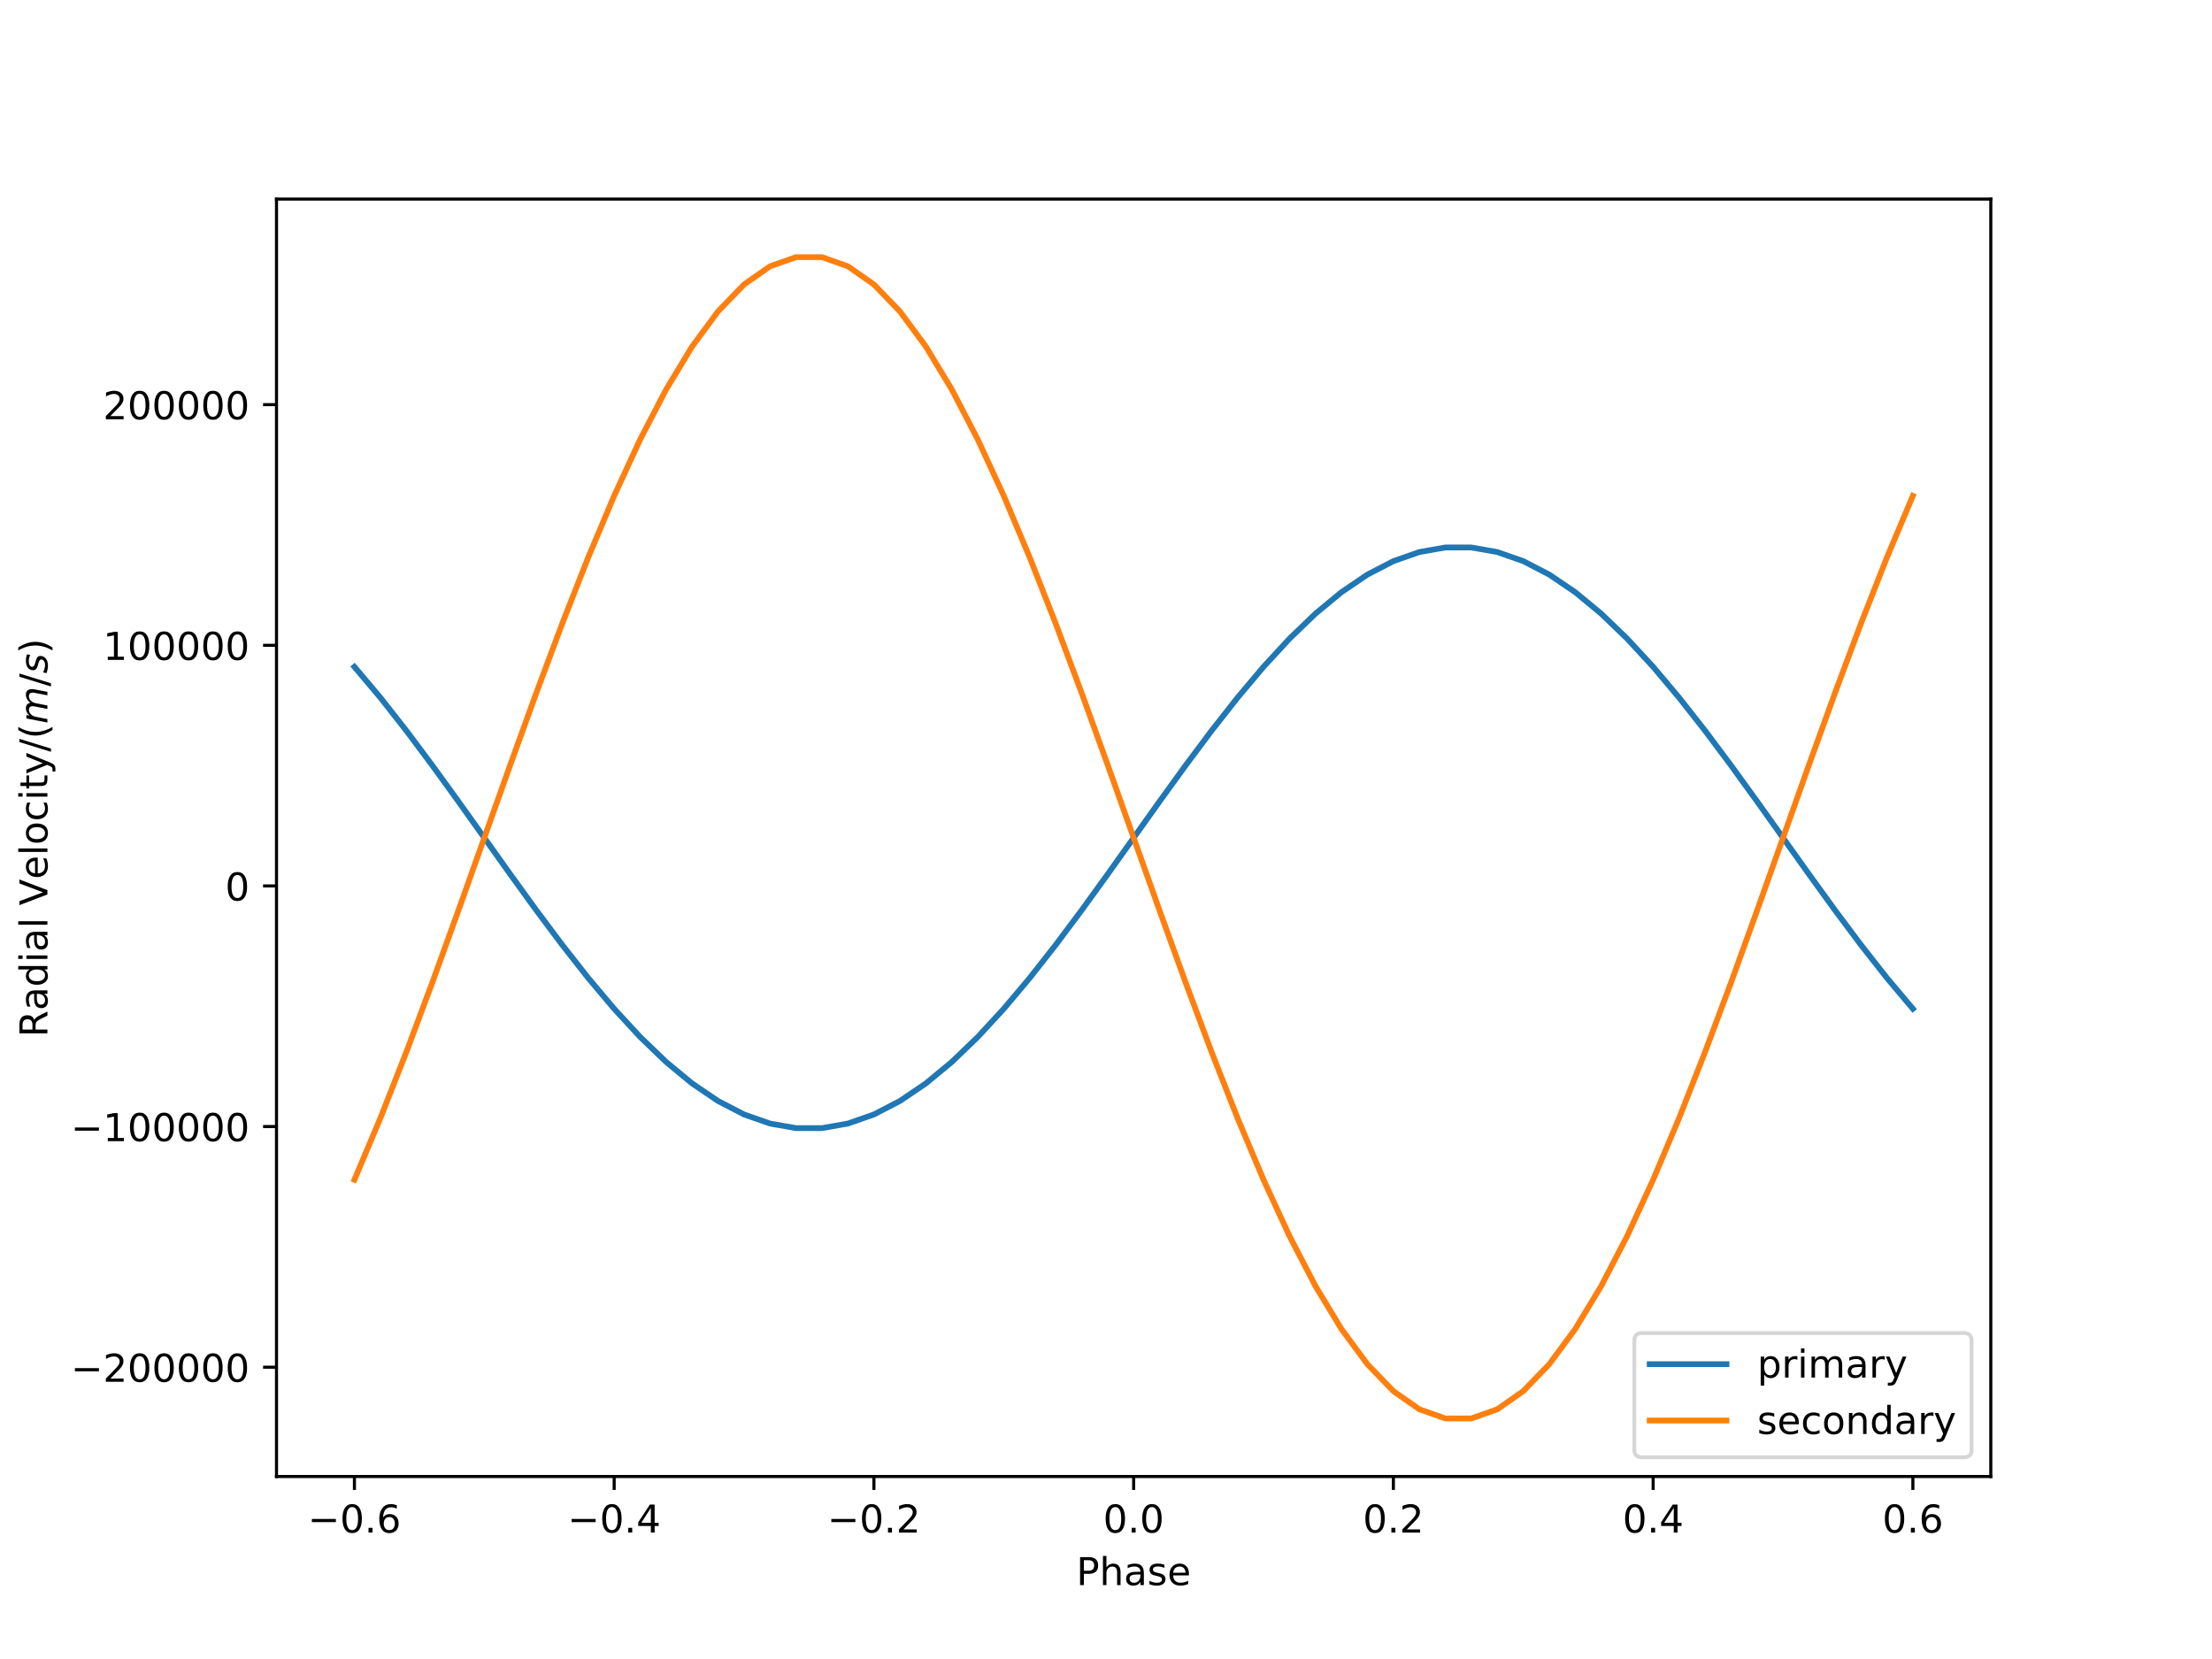
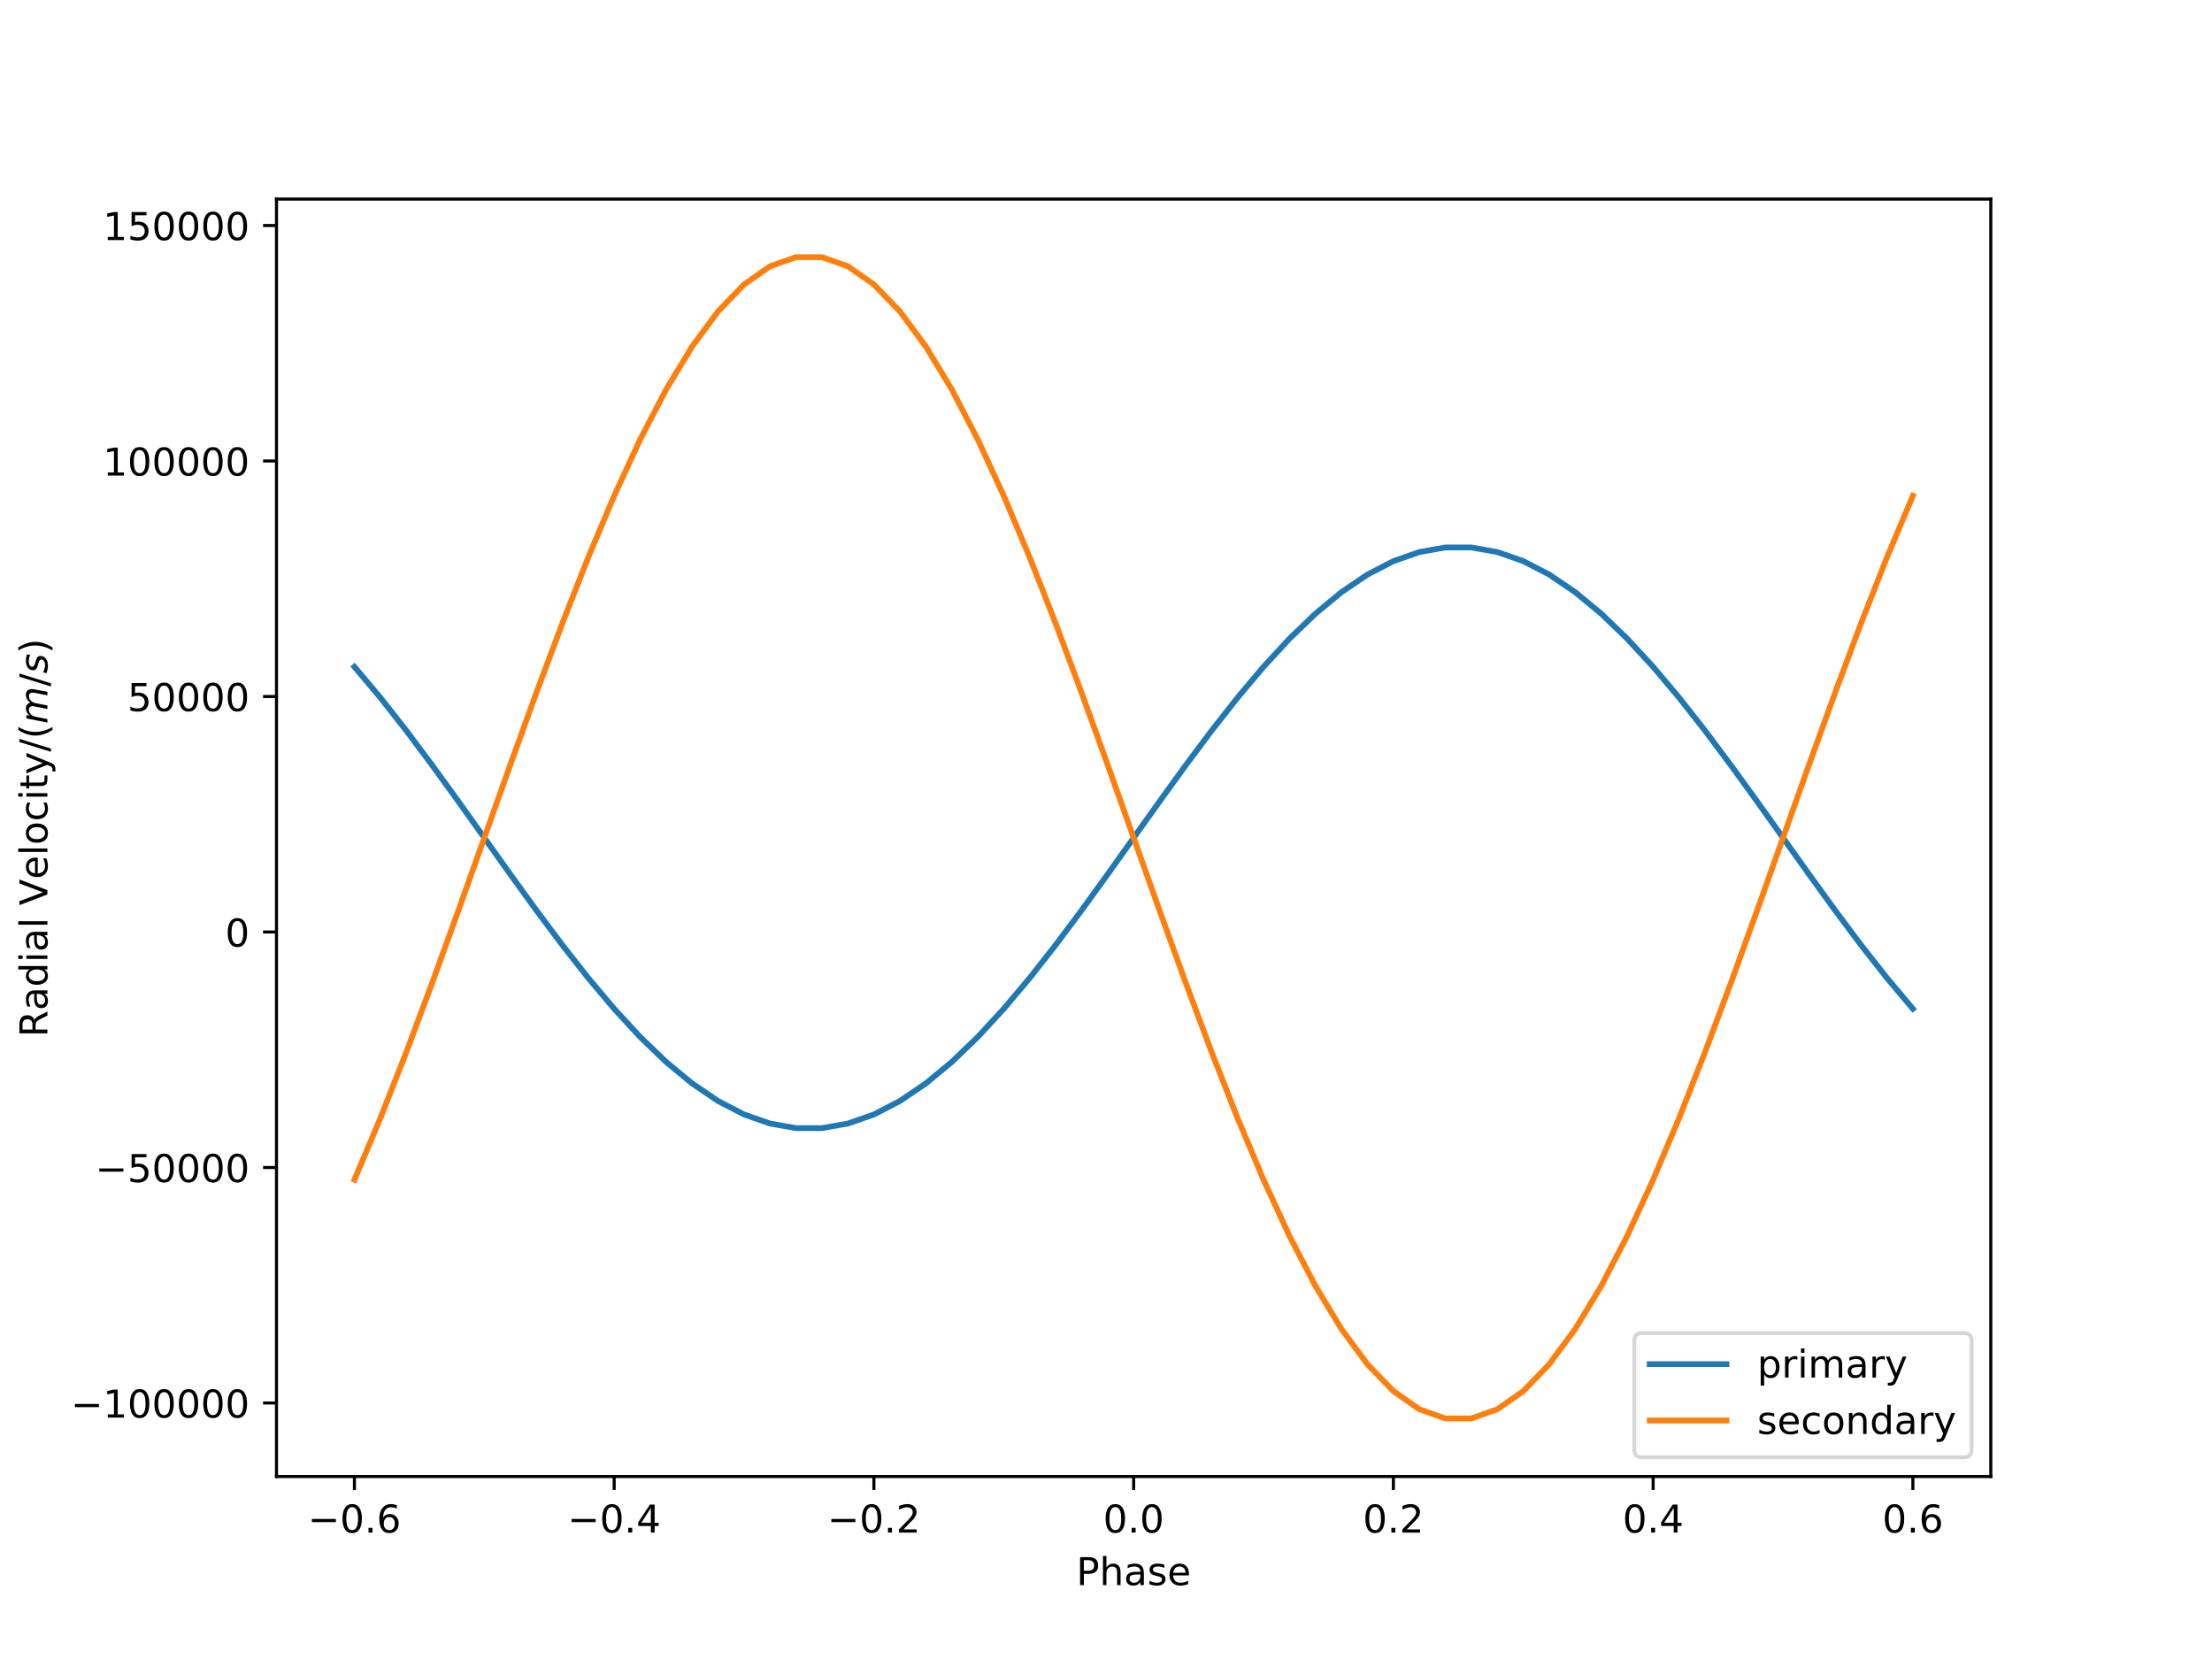
<svg xmlns="http://www.w3.org/2000/svg" xmlns:xlink="http://www.w3.org/1999/xlink" height="432pt" version="1.1" viewBox="0 0 576 432" width="576pt">
  <defs>
    <style type="text/css">
*{stroke-linecap:butt;stroke-linejoin:round;}
  </style>
  </defs>
  <g id="figure_1">
    <g id="patch_1">
      <path d="M 0 432  L 576 432  L 576 0  L 0 0  z " style="fill:#ffffff;" />
    </g>
    <g id="axes_1">
      <g id="patch_2">
        <path d="M 72 384.48  L 518.4 384.48  L 518.4 51.84  L 72 51.84  z " style="fill:#ffffff;" />
      </g>
      <g id="matplotlib.axis_1">
        <g id="xtick_1">
          <g id="line2d_1">
            <defs>
-               <path d="M 0 0  L 0 3.5  " id="m9d2ae46140" style="stroke:#000000;stroke-width:0.8;" />
-             </defs>
-             <g>
-               <use style="stroke:#000000;stroke-width:0.8;" x="92.291" xlink:href="#m9d2ae46140" y="384.48" />
+               <path d="M 0 0  L 0 3.5  " id="m8c6e8c4363" style="stroke:#000000;stroke-width:0.8;" />
+             </defs>
+             <g>
+               <use style="stroke:#000000;stroke-width:0.8;" x="92.291" xlink:href="#m8c6e8c4363" y="384.48" />
            </g>
          </g>
          <g id="text_1">
            <defs>
              <path d="M 10.594 35.5  L 73.188 35.5  L 73.188 27.203  L 10.594 27.203  z " id="DejaVuSans-2212" />
              <path d="M 31.781 66.406  Q 24.172 66.406 20.328 58.906  Q 16.5 51.422 16.5 36.375  Q 16.5 21.391 20.328 13.891  Q 24.172 6.391 31.781 6.391  Q 39.453 6.391 43.281 13.891  Q 47.125 21.391 47.125 36.375  Q 47.125 51.422 43.281 58.906  Q 39.453 66.406 31.781 66.406  z M 31.781 74.219  Q 44.047 74.219 50.516 64.516  Q 56.984 54.828 56.984 36.375  Q 56.984 17.969 50.516 8.266  Q 44.047 -1.422 31.781 -1.422  Q 19.531 -1.422 13.062 8.266  Q 6.594 17.969 6.594 36.375  Q 6.594 54.828 13.062 64.516  Q 19.531 74.219 31.781 74.219  z " id="DejaVuSans-30" />
              <path d="M 10.688 12.406  L 21 12.406  L 21 0  L 10.688 0  z " id="DejaVuSans-2e" />
              <path d="M 33.016 40.375  Q 26.375 40.375 22.484 35.828  Q 18.609 31.297 18.609 23.391  Q 18.609 15.531 22.484 10.953  Q 26.375 6.391 33.016 6.391  Q 39.656 6.391 43.531 10.953  Q 47.406 15.531 47.406 23.391  Q 47.406 31.297 43.531 35.828  Q 39.656 40.375 33.016 40.375  z M 52.594 71.297  L 52.594 62.312  Q 48.875 64.062 45.094 64.984  Q 41.312 65.922 37.594 65.922  Q 27.828 65.922 22.672 59.328  Q 17.531 52.734 16.797 39.406  Q 19.672 43.656 24.016 45.922  Q 28.375 48.188 33.594 48.188  Q 44.578 48.188 50.953 41.516  Q 57.328 34.859 57.328 23.391  Q 57.328 12.156 50.688 5.359  Q 44.047 -1.422 33.016 -1.422  Q 20.359 -1.422 13.672 8.266  Q 6.984 17.969 6.984 36.375  Q 6.984 53.656 15.188 63.938  Q 23.391 74.219 37.203 74.219  Q 40.922 74.219 44.703 73.484  Q 48.484 72.75 52.594 71.297  z " id="DejaVuSans-36" />
            </defs>
            <g transform="translate(80.1495 399.0784)scale(0.1 -0.1)">
              <use xlink:href="#DejaVuSans-2212" />
              <use x="83.789" xlink:href="#DejaVuSans-30" />
              <use x="147.412" xlink:href="#DejaVuSans-2e" />
              <use x="179.199" xlink:href="#DejaVuSans-36" />
            </g>
          </g>
        </g>
        <g id="xtick_2">
          <g id="line2d_2">
            <g>
-               <use style="stroke:#000000;stroke-width:0.8;" x="159.927" xlink:href="#m9d2ae46140" y="384.48" />
+               <use style="stroke:#000000;stroke-width:0.8;" x="159.927" xlink:href="#m8c6e8c4363" y="384.48" />
            </g>
          </g>
          <g id="text_2">
            <defs>
              <path d="M 37.797 64.312  L 12.891 25.391  L 37.797 25.391  z M 35.203 72.906  L 47.609 72.906  L 47.609 25.391  L 58.016 25.391  L 58.016 17.188  L 47.609 17.188  L 47.609 0  L 37.797 0  L 37.797 17.188  L 4.891 17.188  L 4.891 26.703  z " id="DejaVuSans-34" />
            </defs>
            <g transform="translate(147.7859 399.0784)scale(0.1 -0.1)">
              <use xlink:href="#DejaVuSans-2212" />
              <use x="83.789" xlink:href="#DejaVuSans-30" />
              <use x="147.412" xlink:href="#DejaVuSans-2e" />
              <use x="179.199" xlink:href="#DejaVuSans-34" />
            </g>
          </g>
        </g>
        <g id="xtick_3">
          <g id="line2d_3">
            <g>
-               <use style="stroke:#000000;stroke-width:0.8;" x="227.564" xlink:href="#m9d2ae46140" y="384.48" />
+               <use style="stroke:#000000;stroke-width:0.8;" x="227.564" xlink:href="#m8c6e8c4363" y="384.48" />
            </g>
          </g>
          <g id="text_3">
            <defs>
              <path d="M 19.188 8.297  L 53.609 8.297  L 53.609 0  L 7.328 0  L 7.328 8.297  Q 12.938 14.109 22.625 23.891  Q 32.328 33.688 34.812 36.531  Q 39.547 41.844 41.422 45.531  Q 43.312 49.219 43.312 52.781  Q 43.312 58.594 39.234 62.25  Q 35.156 65.922 28.609 65.922  Q 23.969 65.922 18.812 64.312  Q 13.672 62.703 7.812 59.422  L 7.812 69.391  Q 13.766 71.781 18.938 73  Q 24.125 74.219 28.422 74.219  Q 39.75 74.219 46.484 68.547  Q 53.219 62.891 53.219 53.422  Q 53.219 48.922 51.531 44.891  Q 49.859 40.875 45.406 35.406  Q 44.188 33.984 37.641 27.219  Q 31.109 20.453 19.188 8.297  z " id="DejaVuSans-32" />
            </defs>
            <g transform="translate(215.4222 399.0784)scale(0.1 -0.1)">
              <use xlink:href="#DejaVuSans-2212" />
              <use x="83.789" xlink:href="#DejaVuSans-30" />
              <use x="147.412" xlink:href="#DejaVuSans-2e" />
              <use x="179.199" xlink:href="#DejaVuSans-32" />
            </g>
          </g>
        </g>
        <g id="xtick_4">
          <g id="line2d_4">
            <g>
-               <use style="stroke:#000000;stroke-width:0.8;" x="295.2" xlink:href="#m9d2ae46140" y="384.48" />
+               <use style="stroke:#000000;stroke-width:0.8;" x="295.2" xlink:href="#m8c6e8c4363" y="384.48" />
            </g>
          </g>
          <g id="text_4">
            <g transform="translate(287.2484 399.0784)scale(0.1 -0.1)">
              <use xlink:href="#DejaVuSans-30" />
              <use x="63.623" xlink:href="#DejaVuSans-2e" />
              <use x="95.41" xlink:href="#DejaVuSans-30" />
            </g>
          </g>
        </g>
        <g id="xtick_5">
          <g id="line2d_5">
            <g>
-               <use style="stroke:#000000;stroke-width:0.8;" x="362.836" xlink:href="#m9d2ae46140" y="384.48" />
+               <use style="stroke:#000000;stroke-width:0.8;" x="362.836" xlink:href="#m8c6e8c4363" y="384.48" />
            </g>
          </g>
          <g id="text_5">
            <g transform="translate(354.8848 399.0784)scale(0.1 -0.1)">
              <use xlink:href="#DejaVuSans-30" />
              <use x="63.623" xlink:href="#DejaVuSans-2e" />
              <use x="95.41" xlink:href="#DejaVuSans-32" />
            </g>
          </g>
        </g>
        <g id="xtick_6">
          <g id="line2d_6">
            <g>
-               <use style="stroke:#000000;stroke-width:0.8;" x="430.473" xlink:href="#m9d2ae46140" y="384.48" />
+               <use style="stroke:#000000;stroke-width:0.8;" x="430.473" xlink:href="#m8c6e8c4363" y="384.48" />
            </g>
          </g>
          <g id="text_6">
            <g transform="translate(422.5212 399.0784)scale(0.1 -0.1)">
              <use xlink:href="#DejaVuSans-30" />
              <use x="63.623" xlink:href="#DejaVuSans-2e" />
              <use x="95.41" xlink:href="#DejaVuSans-34" />
            </g>
          </g>
        </g>
        <g id="xtick_7">
          <g id="line2d_7">
            <g>
-               <use style="stroke:#000000;stroke-width:0.8;" x="498.109" xlink:href="#m9d2ae46140" y="384.48" />
+               <use style="stroke:#000000;stroke-width:0.8;" x="498.109" xlink:href="#m8c6e8c4363" y="384.48" />
            </g>
          </g>
          <g id="text_7">
            <g transform="translate(490.1575 399.0784)scale(0.1 -0.1)">
              <use xlink:href="#DejaVuSans-30" />
              <use x="63.623" xlink:href="#DejaVuSans-2e" />
              <use x="95.41" xlink:href="#DejaVuSans-36" />
            </g>
          </g>
        </g>
        <g id="text_8">
          <defs>
            <path d="M 19.672 64.797  L 19.672 37.406  L 32.078 37.406  Q 38.969 37.406 42.719 40.969  Q 46.484 44.531 46.484 51.125  Q 46.484 57.672 42.719 61.234  Q 38.969 64.797 32.078 64.797  z M 9.812 72.906  L 32.078 72.906  Q 44.344 72.906 50.609 67.359  Q 56.891 61.812 56.891 51.125  Q 56.891 40.328 50.609 34.812  Q 44.344 29.297 32.078 29.297  L 19.672 29.297  L 19.672 0  L 9.812 0  z " id="DejaVuSans-50" />
            <path d="M 54.891 33.016  L 54.891 0  L 45.906 0  L 45.906 32.719  Q 45.906 40.484 42.875 44.328  Q 39.844 48.188 33.797 48.188  Q 26.516 48.188 22.312 43.547  Q 18.109 38.922 18.109 30.906  L 18.109 0  L 9.078 0  L 9.078 75.984  L 18.109 75.984  L 18.109 46.188  Q 21.344 51.125 25.703 53.562  Q 30.078 56 35.797 56  Q 45.219 56 50.047 50.172  Q 54.891 44.344 54.891 33.016  z " id="DejaVuSans-68" />
            <path d="M 34.281 27.484  Q 23.391 27.484 19.188 25  Q 14.984 22.516 14.984 16.5  Q 14.984 11.719 18.141 8.906  Q 21.297 6.109 26.703 6.109  Q 34.188 6.109 38.703 11.406  Q 43.219 16.703 43.219 25.484  L 43.219 27.484  z M 52.203 31.203  L 52.203 0  L 43.219 0  L 43.219 8.297  Q 40.141 3.328 35.547 0.953  Q 30.953 -1.422 24.312 -1.422  Q 15.922 -1.422 10.953 3.297  Q 6 8.016 6 15.922  Q 6 25.141 12.172 29.828  Q 18.359 34.516 30.609 34.516  L 43.219 34.516  L 43.219 35.406  Q 43.219 41.609 39.141 45  Q 35.062 48.391 27.688 48.391  Q 23 48.391 18.547 47.266  Q 14.109 46.141 10.016 43.891  L 10.016 52.203  Q 14.938 54.109 19.578 55.047  Q 24.219 56 28.609 56  Q 40.484 56 46.344 49.844  Q 52.203 43.703 52.203 31.203  z " id="DejaVuSans-61" />
            <path d="M 44.281 53.078  L 44.281 44.578  Q 40.484 46.531 36.375 47.5  Q 32.281 48.484 27.875 48.484  Q 21.188 48.484 17.844 46.438  Q 14.5 44.391 14.5 40.281  Q 14.5 37.156 16.891 35.375  Q 19.281 33.594 26.516 31.984  L 29.594 31.297  Q 39.156 29.25 43.188 25.516  Q 47.219 21.781 47.219 15.094  Q 47.219 7.469 41.188 3.016  Q 35.156 -1.422 24.609 -1.422  Q 20.219 -1.422 15.453 -0.562  Q 10.688 0.297 5.422 2  L 5.422 11.281  Q 10.406 8.688 15.234 7.391  Q 20.062 6.109 24.812 6.109  Q 31.156 6.109 34.562 8.281  Q 37.984 10.453 37.984 14.406  Q 37.984 18.062 35.516 20.016  Q 33.062 21.969 24.703 23.781  L 21.578 24.516  Q 13.234 26.266 9.516 29.906  Q 5.812 33.547 5.812 39.891  Q 5.812 47.609 11.281 51.797  Q 16.75 56 26.812 56  Q 31.781 56 36.172 55.266  Q 40.578 54.547 44.281 53.078  z " id="DejaVuSans-73" />
            <path d="M 56.203 29.594  L 56.203 25.203  L 14.891 25.203  Q 15.484 15.922 20.484 11.062  Q 25.484 6.203 34.422 6.203  Q 39.594 6.203 44.453 7.469  Q 49.312 8.734 54.109 11.281  L 54.109 2.781  Q 49.266 0.734 44.188 -0.344  Q 39.109 -1.422 33.891 -1.422  Q 20.797 -1.422 13.156 6.188  Q 5.516 13.812 5.516 26.812  Q 5.516 40.234 12.766 48.109  Q 20.016 56 32.328 56  Q 43.359 56 49.781 48.891  Q 56.203 41.797 56.203 29.594  z M 47.219 32.234  Q 47.125 39.594 43.094 43.984  Q 39.062 48.391 32.422 48.391  Q 24.906 48.391 20.391 44.141  Q 15.875 39.891 15.188 32.172  z " id="DejaVuSans-65" />
          </defs>
          <g transform="translate(280.2711 412.7566)scale(0.1 -0.1)">
            <use xlink:href="#DejaVuSans-50" />
            <use x="60.303" xlink:href="#DejaVuSans-68" />
            <use x="123.682" xlink:href="#DejaVuSans-61" />
            <use x="184.961" xlink:href="#DejaVuSans-73" />
            <use x="237.061" xlink:href="#DejaVuSans-65" />
          </g>
        </g>
      </g>
      <g id="matplotlib.axis_2">
        <g id="ytick_1">
          <g id="line2d_8">
            <defs>
-               <path d="M 0 0  L -3.5 0  " id="m919e8f8eca" style="stroke:#000000;stroke-width:0.8;" />
-             </defs>
-             <g>
-               <use style="stroke:#000000;stroke-width:0.8;" x="72" xlink:href="#m919e8f8eca" y="356.007" />
+               <path d="M 0 0  L -3.5 0  " id="m19069c2942" style="stroke:#000000;stroke-width:0.8;" />
+             </defs>
+             <g>
+               <use style="stroke:#000000;stroke-width:0.8;" x="72" xlink:href="#m19069c2942" y="365.338" />
            </g>
          </g>
          <g id="text_9">
-             <g transform="translate(18.44531 359.806)scale(0.1 -0.1)">
-               <use xlink:href="#DejaVuSans-2212" />
-               <use x="83.789" xlink:href="#DejaVuSans-32" />
-               <use x="147.412" xlink:href="#DejaVuSans-30" />
-               <use x="211.035" xlink:href="#DejaVuSans-30" />
-               <use x="274.658" xlink:href="#DejaVuSans-30" />
-               <use x="338.281" xlink:href="#DejaVuSans-30" />
-               <use x="401.904" xlink:href="#DejaVuSans-30" />
-             </g>
-           </g>
-         </g>
-         <g id="ytick_2">
-           <g id="line2d_9">
-             <g>
-               <use style="stroke:#000000;stroke-width:0.8;" x="72" xlink:href="#m919e8f8eca" y="293.349" />
-             </g>
-           </g>
-           <g id="text_10">
            <defs>
              <path d="M 12.406 8.297  L 28.516 8.297  L 28.516 63.922  L 10.984 60.406  L 10.984 69.391  L 28.422 72.906  L 38.281 72.906  L 38.281 8.297  L 54.391 8.297  L 54.391 0  L 12.406 0  z " id="DejaVuSans-31" />
            </defs>
-             <g transform="translate(18.44531 297.1484)scale(0.1 -0.1)">
+             <g transform="translate(18.44531 369.137)scale(0.1 -0.1)">
              <use xlink:href="#DejaVuSans-2212" />
              <use x="83.789" xlink:href="#DejaVuSans-31" />
              <use x="147.412" xlink:href="#DejaVuSans-30" />
              <use x="211.035" xlink:href="#DejaVuSans-30" />
              <use x="274.658" xlink:href="#DejaVuSans-30" />
              <use x="338.281" xlink:href="#DejaVuSans-30" />
              <use x="401.904" xlink:href="#DejaVuSans-30" />
            </g>
          </g>
        </g>
+         <g id="ytick_2">
+           <g id="line2d_9">
+             <g>
+               <use style="stroke:#000000;stroke-width:0.8;" x="72" xlink:href="#m19069c2942" y="304.014" />
+             </g>
+           </g>
+           <g id="text_10">
+             <defs>
+               <path d="M 10.797 72.906  L 49.516 72.906  L 49.516 64.594  L 19.828 64.594  L 19.828 46.734  Q 21.969 47.469 24.109 47.828  Q 26.266 48.188 28.422 48.188  Q 40.625 48.188 47.75 41.5  Q 54.891 34.812 54.891 23.391  Q 54.891 11.625 47.562 5.094  Q 40.234 -1.422 26.906 -1.422  Q 22.312 -1.422 17.547 -0.641  Q 12.797 0.141 7.719 1.703  L 7.719 11.625  Q 12.109 9.234 16.797 8.062  Q 21.484 6.891 26.703 6.891  Q 35.156 6.891 40.078 11.328  Q 45.016 15.766 45.016 23.391  Q 45.016 31 40.078 35.438  Q 35.156 39.891 26.703 39.891  Q 22.75 39.891 18.812 39.016  Q 14.891 38.141 10.797 36.281  z " id="DejaVuSans-35" />
+             </defs>
+             <g transform="translate(24.80781 307.813)scale(0.1 -0.1)">
+               <use xlink:href="#DejaVuSans-2212" />
+               <use x="83.789" xlink:href="#DejaVuSans-35" />
+               <use x="147.412" xlink:href="#DejaVuSans-30" />
+               <use x="211.035" xlink:href="#DejaVuSans-30" />
+               <use x="274.658" xlink:href="#DejaVuSans-30" />
+               <use x="338.281" xlink:href="#DejaVuSans-30" />
+             </g>
+           </g>
+         </g>
        <g id="ytick_3">
          <g id="line2d_10">
            <g>
-               <use style="stroke:#000000;stroke-width:0.8;" x="72" xlink:href="#m919e8f8eca" y="230.692" />
+               <use style="stroke:#000000;stroke-width:0.8;" x="72" xlink:href="#m19069c2942" y="242.69" />
            </g>
          </g>
          <g id="text_11">
-             <g transform="translate(58.6375 234.4907)scale(0.1 -0.1)">
+             <g transform="translate(58.6375 246.4889)scale(0.1 -0.1)">
              <use xlink:href="#DejaVuSans-30" />
            </g>
          </g>
        </g>
        <g id="ytick_4">
          <g id="line2d_11">
            <g>
-               <use style="stroke:#000000;stroke-width:0.8;" x="72" xlink:href="#m919e8f8eca" y="168.034" />
+               <use style="stroke:#000000;stroke-width:0.8;" x="72" xlink:href="#m19069c2942" y="181.366" />
            </g>
          </g>
          <g id="text_12">
-             <g transform="translate(26.825 171.8331)scale(0.1 -0.1)">
+             <g transform="translate(33.1875 185.1648)scale(0.1 -0.1)">
+               <use xlink:href="#DejaVuSans-35" />
+               <use x="63.623" xlink:href="#DejaVuSans-30" />
+               <use x="127.246" xlink:href="#DejaVuSans-30" />
+               <use x="190.869" xlink:href="#DejaVuSans-30" />
+               <use x="254.492" xlink:href="#DejaVuSans-30" />
+             </g>
+           </g>
+         </g>
+         <g id="ytick_5">
+           <g id="line2d_12">
+             <g>
+               <use style="stroke:#000000;stroke-width:0.8;" x="72" xlink:href="#m19069c2942" y="120.041" />
+             </g>
+           </g>
+           <g id="text_13">
+             <g transform="translate(26.825 123.8407)scale(0.1 -0.1)">
              <use xlink:href="#DejaVuSans-31" />
              <use x="63.623" xlink:href="#DejaVuSans-30" />
              <use x="127.246" xlink:href="#DejaVuSans-30" />
              <use x="190.869" xlink:href="#DejaVuSans-30" />
              <use x="254.492" xlink:href="#DejaVuSans-30" />
              <use x="318.115" xlink:href="#DejaVuSans-30" />
            </g>
          </g>
        </g>
-         <g id="ytick_5">
-           <g id="line2d_12">
-             <g>
-               <use style="stroke:#000000;stroke-width:0.8;" x="72" xlink:href="#m919e8f8eca" y="105.376" />
-             </g>
-           </g>
-           <g id="text_13">
-             <g transform="translate(26.825 109.1755)scale(0.1 -0.1)">
-               <use xlink:href="#DejaVuSans-32" />
-               <use x="63.623" xlink:href="#DejaVuSans-30" />
+         <g id="ytick_6">
+           <g id="line2d_13">
+             <g>
+               <use style="stroke:#000000;stroke-width:0.8;" x="72" xlink:href="#m19069c2942" y="58.717" />
+             </g>
+           </g>
+           <g id="text_14">
+             <g transform="translate(26.825 62.51657)scale(0.1 -0.1)">
+               <use xlink:href="#DejaVuSans-31" />
+               <use x="63.623" xlink:href="#DejaVuSans-35" />
              <use x="127.246" xlink:href="#DejaVuSans-30" />
              <use x="190.869" xlink:href="#DejaVuSans-30" />
              <use x="254.492" xlink:href="#DejaVuSans-30" />
              <use x="318.115" xlink:href="#DejaVuSans-30" />
            </g>
          </g>
        </g>
-         <g id="text_14">
+         <g id="text_15">
          <defs>
            <path d="M 44.391 34.188  Q 47.562 33.109 50.562 29.594  Q 53.562 26.078 56.594 19.922  L 66.609 0  L 56 0  L 46.688 18.703  Q 43.062 26.031 39.672 28.422  Q 36.281 30.812 30.422 30.812  L 19.672 30.812  L 19.672 0  L 9.812 0  L 9.812 72.906  L 32.078 72.906  Q 44.578 72.906 50.734 67.672  Q 56.891 62.453 56.891 51.906  Q 56.891 45.016 53.688 40.469  Q 50.484 35.938 44.391 34.188  z M 19.672 64.797  L 19.672 38.922  L 32.078 38.922  Q 39.203 38.922 42.844 42.219  Q 46.484 45.516 46.484 51.906  Q 46.484 58.297 42.844 61.547  Q 39.203 64.797 32.078 64.797  z " id="DejaVuSans-52" />
            <path d="M 45.406 46.391  L 45.406 75.984  L 54.391 75.984  L 54.391 0  L 45.406 0  L 45.406 8.203  Q 42.578 3.328 38.25 0.953  Q 33.938 -1.422 27.875 -1.422  Q 17.969 -1.422 11.734 6.484  Q 5.516 14.406 5.516 27.297  Q 5.516 40.188 11.734 48.094  Q 17.969 56 27.875 56  Q 33.938 56 38.25 53.625  Q 42.578 51.266 45.406 46.391  z M 14.797 27.297  Q 14.797 17.391 18.875 11.75  Q 22.953 6.109 30.078 6.109  Q 37.203 6.109 41.297 11.75  Q 45.406 17.391 45.406 27.297  Q 45.406 37.203 41.297 42.844  Q 37.203 48.484 30.078 48.484  Q 22.953 48.484 18.875 42.844  Q 14.797 37.203 14.797 27.297  z " id="DejaVuSans-64" />
            <path d="M 9.422 54.688  L 18.406 54.688  L 18.406 0  L 9.422 0  z M 9.422 75.984  L 18.406 75.984  L 18.406 64.594  L 9.422 64.594  z " id="DejaVuSans-69" />
            <path d="M 9.422 75.984  L 18.406 75.984  L 18.406 0  L 9.422 0  z " id="DejaVuSans-6c" />
            <path id="DejaVuSans-20" />
            <path d="M 28.609 0  L 0.781 72.906  L 11.078 72.906  L 34.188 11.531  L 57.328 72.906  L 67.578 72.906  L 39.797 0  z " id="DejaVuSans-56" />
            <path d="M 30.609 48.391  Q 23.391 48.391 19.188 42.75  Q 14.984 37.109 14.984 27.297  Q 14.984 17.484 19.156 11.844  Q 23.344 6.203 30.609 6.203  Q 37.797 6.203 41.984 11.859  Q 46.188 17.531 46.188 27.297  Q 46.188 37.016 41.984 42.703  Q 37.797 48.391 30.609 48.391  z M 30.609 56  Q 42.328 56 49.016 48.375  Q 55.719 40.766 55.719 27.297  Q 55.719 13.875 49.016 6.219  Q 42.328 -1.422 30.609 -1.422  Q 18.844 -1.422 12.172 6.219  Q 5.516 13.875 5.516 27.297  Q 5.516 40.766 12.172 48.375  Q 18.844 56 30.609 56  z " id="DejaVuSans-6f" />
            <path d="M 48.781 52.594  L 48.781 44.188  Q 44.969 46.297 41.141 47.344  Q 37.312 48.391 33.406 48.391  Q 24.656 48.391 19.812 42.844  Q 14.984 37.312 14.984 27.297  Q 14.984 17.281 19.812 11.734  Q 24.656 6.203 33.406 6.203  Q 37.312 6.203 41.141 7.25  Q 44.969 8.297 48.781 10.406  L 48.781 2.094  Q 45.016 0.344 40.984 -0.531  Q 36.969 -1.422 32.422 -1.422  Q 20.062 -1.422 12.781 6.344  Q 5.516 14.109 5.516 27.297  Q 5.516 40.672 12.859 48.328  Q 20.219 56 33.016 56  Q 37.156 56 41.109 55.141  Q 45.062 54.297 48.781 52.594  z " id="DejaVuSans-63" />
            <path d="M 18.312 70.219  L 18.312 54.688  L 36.812 54.688  L 36.812 47.703  L 18.312 47.703  L 18.312 18.016  Q 18.312 11.328 20.141 9.422  Q 21.969 7.516 27.594 7.516  L 36.812 7.516  L 36.812 0  L 27.594 0  Q 17.188 0 13.234 3.875  Q 9.281 7.766 9.281 18.016  L 9.281 47.703  L 2.688 47.703  L 2.688 54.688  L 9.281 54.688  L 9.281 70.219  z " id="DejaVuSans-74" />
            <path d="M 32.172 -5.078  Q 28.375 -14.844 24.75 -17.812  Q 21.141 -20.797 15.094 -20.797  L 7.906 -20.797  L 7.906 -13.281  L 13.188 -13.281  Q 16.891 -13.281 18.938 -11.516  Q 21 -9.766 23.484 -3.219  L 25.094 0.875  L 2.984 54.688  L 12.5 54.688  L 29.594 11.922  L 46.688 54.688  L 56.203 54.688  z " id="DejaVuSans-79" />
            <path d="M 25.391 72.906  L 33.688 72.906  L 8.297 -9.281  L 0 -9.281  z " id="DejaVuSans-2f" />
            <path d="M 31 75.875  Q 24.469 64.656 21.281 53.656  Q 18.109 42.672 18.109 31.391  Q 18.109 20.125 21.312 9.062  Q 24.516 -2 31 -13.188  L 23.188 -13.188  Q 15.875 -1.703 12.234 9.375  Q 8.594 20.453 8.594 31.391  Q 8.594 42.281 12.203 53.312  Q 15.828 64.359 23.188 75.875  z " id="DejaVuSans-28" />
            <path d="M 89.797 33.016  L 83.406 0  L 74.422 0  L 80.719 32.719  Q 81.109 34.812 81.297 36.328  Q 81.5 37.844 81.5 38.922  Q 81.5 43.312 79.047 45.75  Q 76.609 48.188 72.219 48.188  Q 65.672 48.188 60.547 43.281  Q 55.422 38.375 53.906 30.516  L 47.906 0  L 38.922 0  L 45.312 32.719  Q 45.703 34.516 45.891 36.047  Q 46.094 37.594 46.094 38.812  Q 46.094 43.266 43.656 45.719  Q 41.219 48.188 36.922 48.188  Q 30.281 48.188 25.141 43.281  Q 20.016 38.375 18.5 30.516  L 12.5 0  L 3.516 0  L 14.203 54.688  L 23.188 54.688  L 21.484 46.188  Q 25.141 50.984 30.047 53.484  Q 34.969 56 40.578 56  Q 46.531 56 50.359 52.875  Q 54.203 49.75 54.984 44.188  Q 59.078 49.953 64.469 52.969  Q 69.875 56 75.875 56  Q 82.906 56 86.734 51.953  Q 90.578 47.906 90.578 40.484  Q 90.578 38.875 90.375 36.938  Q 90.188 35.016 89.797 33.016  z " id="DejaVuSans-Oblique-6d" />
            <path d="M 50 53.078  L 48.297 44.578  Q 44.734 46.531 40.766 47.5  Q 36.812 48.484 32.625 48.484  Q 25.531 48.484 21.453 46.062  Q 17.391 43.656 17.391 39.5  Q 17.391 34.672 26.859 32.078  Q 27.594 31.891 27.938 31.781  L 30.812 30.906  Q 39.797 28.422 42.797 25.688  Q 45.797 22.953 45.797 18.219  Q 45.797 9.516 38.891 4.047  Q 31.984 -1.422 20.797 -1.422  Q 16.453 -1.422 11.672 -0.578  Q 6.891 0.25 1.125 2  L 2.875 11.281  Q 7.812 8.734 12.594 7.422  Q 17.391 6.109 21.781 6.109  Q 28.375 6.109 32.5 8.938  Q 36.625 11.766 36.625 16.109  Q 36.625 20.797 25.781 23.688  L 24.859 23.922  L 21.781 24.703  Q 14.938 26.516 11.766 29.469  Q 8.594 32.422 8.594 37.016  Q 8.594 45.75 15.156 50.875  Q 21.734 56 33.016 56  Q 37.453 56 41.672 55.266  Q 45.906 54.547 50 53.078  z " id="DejaVuSans-Oblique-73" />
            <path d="M 8.016 75.875  L 15.828 75.875  Q 23.141 64.359 26.781 53.312  Q 30.422 42.281 30.422 31.391  Q 30.422 20.453 26.781 9.375  Q 23.141 -1.703 15.828 -13.188  L 8.016 -13.188  Q 14.5 -2 17.703 9.062  Q 20.906 20.125 20.906 31.391  Q 20.906 42.672 17.703 53.656  Q 14.5 64.656 8.016 75.875  z " id="DejaVuSans-29" />
          </defs>
          <g transform="translate(12.34531 270.06)rotate(-90)scale(0.1 -0.1)">
            <use transform="translate(0 0.015625)" xlink:href="#DejaVuSans-52" />
            <use transform="translate(69.48242 0.015625)" xlink:href="#DejaVuSans-61" />
            <use transform="translate(130.7617 0.015625)" xlink:href="#DejaVuSans-64" />
            <use transform="translate(194.2383 0.015625)" xlink:href="#DejaVuSans-69" />
            <use transform="translate(222.0215 0.015625)" xlink:href="#DejaVuSans-61" />
            <use transform="translate(283.3008 0.015625)" xlink:href="#DejaVuSans-6c" />
            <use transform="translate(311.084 0.015625)" xlink:href="#DejaVuSans-20" />
            <use transform="translate(342.8711 0.015625)" xlink:href="#DejaVuSans-56" />
            <use transform="translate(411.2793 0.015625)" xlink:href="#DejaVuSans-65" />
            <use transform="translate(472.8027 0.015625)" xlink:href="#DejaVuSans-6c" />
            <use transform="translate(500.5859 0.015625)" xlink:href="#DejaVuSans-6f" />
            <use transform="translate(561.7676 0.015625)" xlink:href="#DejaVuSans-63" />
            <use transform="translate(616.748 0.015625)" xlink:href="#DejaVuSans-69" />
            <use transform="translate(644.5312 0.015625)" xlink:href="#DejaVuSans-74" />
            <use transform="translate(683.7402 0.015625)" xlink:href="#DejaVuSans-79" />
            <use transform="translate(742.9199 0.015625)" xlink:href="#DejaVuSans-2f" />
            <use transform="translate(776.6113 0.015625)" xlink:href="#DejaVuSans-28" />
            <use transform="translate(815.625 0.015625)" xlink:href="#DejaVuSans-Oblique-6d" />
            <use transform="translate(913.0371 0.015625)" xlink:href="#DejaVuSans-2f" />
            <use transform="translate(946.7285 0.015625)" xlink:href="#DejaVuSans-Oblique-73" />
            <use transform="translate(998.8281 0.015625)" xlink:href="#DejaVuSans-29" />
          </g>
        </g>
      </g>
-       <g id="line2d_13">
-         <path clip-path="url(#p2c310bfa3f)" d="M 92.291 173.636  L 99.055 181.667  L 105.818 190.275  L 112.582 199.322  L 119.345 208.666  L 126.109 218.16  L 132.873 227.654  L 139.636 236.998  L 146.4 246.045  L 153.164 254.653  L 159.927 262.684  L 166.691 270.014  L 173.455 276.526  L 180.218 282.117  L 186.982 286.7  L 193.745 290.202  L 200.509 292.568  L 207.273 293.76  L 214.036 293.76  L 220.8 292.568  L 227.564 290.202  L 234.327 286.7  L 241.091 282.117  L 247.855 276.526  L 254.618 270.014  L 261.382 262.684  L 268.145 254.653  L 274.909 246.045  L 281.673 236.998  L 288.436 227.654  L 295.2 218.16  L 301.964 208.666  L 308.727 199.322  L 315.491 190.275  L 322.255 181.667  L 329.018 173.636  L 335.782 166.306  L 342.545 159.794  L 349.309 154.203  L 356.073 149.62  L 362.836 146.118  L 369.6 143.752  L 376.364 142.56  L 383.127 142.56  L 389.891 143.752  L 396.655 146.118  L 403.418 149.62  L 410.182 154.203  L 416.945 159.794  L 423.709 166.306  L 430.473 173.636  L 437.236 181.667  L 444 190.275  L 450.764 199.322  L 457.527 208.666  L 464.291 218.16  L 471.055 227.654  L 477.818 236.998  L 484.582 246.045  L 491.345 254.653  L 498.109 262.684  " style="fill:none;stroke:#1f77b4;stroke-linecap:square;stroke-width:1.5;" />
-       </g>
      <g id="line2d_14">
-         <path clip-path="url(#p2c310bfa3f)" d="M 92.291 307.209  L 99.055 291.145  L 105.818 273.93  L 112.582 255.836  L 119.345 237.148  L 126.109 218.16  L 132.873 199.172  L 139.636 180.484  L 146.4 162.39  L 153.164 145.175  L 159.927 129.111  L 166.691 114.452  L 173.455 101.428  L 180.218 90.245  L 186.982 81.08  L 193.745 74.076  L 200.509 69.345  L 207.273 66.96  L 214.036 66.96  L 220.8 69.345  L 227.564 74.076  L 234.327 81.08  L 241.091 90.245  L 247.855 101.428  L 254.618 114.452  L 261.382 129.111  L 268.145 145.175  L 274.909 162.39  L 281.673 180.484  L 288.436 199.172  L 295.2 218.16  L 301.964 237.148  L 308.727 255.836  L 315.491 273.93  L 322.255 291.145  L 329.018 307.209  L 335.782 321.868  L 342.545 334.892  L 349.309 346.075  L 356.073 355.24  L 362.836 362.244  L 369.6 366.975  L 376.364 369.36  L 383.127 369.36  L 389.891 366.975  L 396.655 362.244  L 403.418 355.24  L 410.182 346.075  L 416.945 334.892  L 423.709 321.868  L 430.473 307.209  L 437.236 291.145  L 444 273.93  L 450.764 255.836  L 457.527 237.148  L 464.291 218.16  L 471.055 199.172  L 477.818 180.484  L 484.582 162.39  L 491.345 145.175  L 498.109 129.111  " style="fill:none;stroke:#ff7f0e;stroke-linecap:square;stroke-width:1.5;" />
+         <path clip-path="url(#p593e35f98b)" d="M 92.291 173.636  L 99.055 181.667  L 105.818 190.275  L 112.582 199.322  L 119.345 208.666  L 126.109 218.16  L 132.873 227.654  L 139.636 236.998  L 146.4 246.045  L 153.164 254.653  L 159.927 262.684  L 166.691 270.014  L 173.455 276.526  L 180.218 282.117  L 186.982 286.7  L 193.745 290.202  L 200.509 292.568  L 207.273 293.76  L 214.036 293.76  L 220.8 292.568  L 227.564 290.202  L 234.327 286.7  L 241.091 282.117  L 247.855 276.526  L 254.618 270.014  L 261.382 262.684  L 268.145 254.653  L 274.909 246.045  L 281.673 236.998  L 288.436 227.654  L 295.2 218.16  L 301.964 208.666  L 308.727 199.322  L 315.491 190.275  L 322.255 181.667  L 329.018 173.636  L 335.782 166.306  L 342.545 159.794  L 349.309 154.203  L 356.073 149.62  L 362.836 146.118  L 369.6 143.752  L 376.364 142.56  L 383.127 142.56  L 389.891 143.752  L 396.655 146.118  L 403.418 149.62  L 410.182 154.203  L 416.945 159.794  L 423.709 166.306  L 430.473 173.636  L 437.236 181.667  L 444 190.275  L 450.764 199.322  L 457.527 208.666  L 464.291 218.16  L 471.055 227.654  L 477.818 236.998  L 484.582 246.045  L 491.345 254.653  L 498.109 262.684  " style="fill:none;stroke:#1f77b4;stroke-linecap:square;stroke-width:1.5;" />
+       </g>
+       <g id="line2d_15">
+         <path clip-path="url(#p593e35f98b)" d="M 92.291 307.209  L 99.055 291.145  L 105.818 273.93  L 112.582 255.836  L 119.345 237.148  L 126.109 218.16  L 132.873 199.172  L 139.636 180.484  L 146.4 162.39  L 153.164 145.175  L 159.927 129.111  L 166.691 114.452  L 173.455 101.428  L 180.218 90.245  L 186.982 81.08  L 193.745 74.076  L 200.509 69.345  L 207.273 66.96  L 214.036 66.96  L 220.8 69.345  L 227.564 74.076  L 234.327 81.08  L 241.091 90.245  L 247.855 101.428  L 254.618 114.452  L 261.382 129.111  L 268.145 145.175  L 274.909 162.39  L 281.673 180.484  L 288.436 199.172  L 295.2 218.16  L 301.964 237.148  L 308.727 255.836  L 315.491 273.93  L 322.255 291.145  L 329.018 307.209  L 335.782 321.868  L 342.545 334.892  L 349.309 346.075  L 356.073 355.24  L 362.836 362.244  L 369.6 366.975  L 376.364 369.36  L 383.127 369.36  L 389.891 366.975  L 396.655 362.244  L 403.418 355.24  L 410.182 346.075  L 416.945 334.892  L 423.709 321.868  L 430.473 307.209  L 437.236 291.145  L 444 273.93  L 450.764 255.836  L 457.527 237.148  L 464.291 218.16  L 471.055 199.172  L 477.818 180.484  L 484.582 162.39  L 491.345 145.175  L 498.109 129.111  " style="fill:none;stroke:#ff7f0e;stroke-linecap:square;stroke-width:1.5;" />
      </g>
      <g id="patch_3">
        <path d="M 72 384.48  L 72 51.84  " style="fill:none;stroke:#000000;stroke-linecap:square;stroke-linejoin:miter;stroke-width:0.8;" />
      </g>
      <g id="patch_4">
        <path d="M 518.4 384.48  L 518.4 51.84  " style="fill:none;stroke:#000000;stroke-linecap:square;stroke-linejoin:miter;stroke-width:0.8;" />
      </g>
      <g id="patch_5">
        <path d="M 72 384.48  L 518.4 384.48  " style="fill:none;stroke:#000000;stroke-linecap:square;stroke-linejoin:miter;stroke-width:0.8;" />
      </g>
      <g id="patch_6">
        <path d="M 72 51.84  L 518.4 51.84  " style="fill:none;stroke:#000000;stroke-linecap:square;stroke-linejoin:miter;stroke-width:0.8;" />
      </g>
      <g id="legend_1">
        <g id="patch_7">
          <path d="M 427.577 379.48  L 511.4 379.48  Q 513.4 379.48 513.4 377.48  L 513.4 349.124  Q 513.4 347.124 511.4 347.124  L 427.577 347.124  Q 425.577 347.124 425.577 349.124  L 425.577 377.48  Q 425.577 379.48 427.577 379.48  z " style="fill:#ffffff;opacity:0.8;stroke:#cccccc;stroke-linejoin:miter;" />
        </g>
-         <g id="line2d_15">
+         <g id="line2d_16">
          <path d="M 429.577 355.222  L 449.577 355.222  " style="fill:none;stroke:#1f77b4;stroke-linecap:square;stroke-width:1.5;" />
        </g>
-         <g id="line2d_16" />
-         <g id="text_15">
+         <g id="line2d_17" />
+         <g id="text_16">
          <defs>
            <path d="M 18.109 8.203  L 18.109 -20.797  L 9.078 -20.797  L 9.078 54.688  L 18.109 54.688  L 18.109 46.391  Q 20.953 51.266 25.266 53.625  Q 29.594 56 35.594 56  Q 45.562 56 51.781 48.094  Q 58.016 40.188 58.016 27.297  Q 58.016 14.406 51.781 6.484  Q 45.562 -1.422 35.594 -1.422  Q 29.594 -1.422 25.266 0.953  Q 20.953 3.328 18.109 8.203  z M 48.688 27.297  Q 48.688 37.203 44.609 42.844  Q 40.531 48.484 33.406 48.484  Q 26.266 48.484 22.188 42.844  Q 18.109 37.203 18.109 27.297  Q 18.109 17.391 22.188 11.75  Q 26.266 6.109 33.406 6.109  Q 40.531 6.109 44.609 11.75  Q 48.688 17.391 48.688 27.297  z " id="DejaVuSans-70" />
            <path d="M 41.109 46.297  Q 39.594 47.172 37.812 47.578  Q 36.031 48 33.891 48  Q 26.266 48 22.188 43.047  Q 18.109 38.094 18.109 28.812  L 18.109 0  L 9.078 0  L 9.078 54.688  L 18.109 54.688  L 18.109 46.188  Q 20.953 51.172 25.484 53.578  Q 30.031 56 36.531 56  Q 37.453 56 38.578 55.875  Q 39.703 55.766 41.062 55.516  z " id="DejaVuSans-72" />
            <path d="M 52 44.188  Q 55.375 50.25 60.062 53.125  Q 64.75 56 71.094 56  Q 79.641 56 84.281 50.016  Q 88.922 44.047 88.922 33.016  L 88.922 0  L 79.891 0  L 79.891 32.719  Q 79.891 40.578 77.094 44.375  Q 74.312 48.188 68.609 48.188  Q 61.625 48.188 57.562 43.547  Q 53.516 38.922 53.516 30.906  L 53.516 0  L 44.484 0  L 44.484 32.719  Q 44.484 40.625 41.703 44.406  Q 38.922 48.188 33.109 48.188  Q 26.219 48.188 22.156 43.531  Q 18.109 38.875 18.109 30.906  L 18.109 0  L 9.078 0  L 9.078 54.688  L 18.109 54.688  L 18.109 46.188  Q 21.188 51.219 25.484 53.609  Q 29.781 56 35.688 56  Q 41.656 56 45.828 52.969  Q 50 49.953 52 44.188  z " id="DejaVuSans-6d" />
          </defs>
          <g transform="translate(457.5766 358.7222)scale(0.1 -0.1)">
            <use xlink:href="#DejaVuSans-70" />
            <use x="63.477" xlink:href="#DejaVuSans-72" />
            <use x="104.59" xlink:href="#DejaVuSans-69" />
            <use x="132.373" xlink:href="#DejaVuSans-6d" />
            <use x="229.785" xlink:href="#DejaVuSans-61" />
            <use x="291.064" xlink:href="#DejaVuSans-72" />
            <use x="332.178" xlink:href="#DejaVuSans-79" />
          </g>
        </g>
-         <g id="line2d_17">
+         <g id="line2d_18">
          <path d="M 429.577 369.9  L 449.577 369.9  " style="fill:none;stroke:#ff7f0e;stroke-linecap:square;stroke-width:1.5;" />
        </g>
-         <g id="line2d_18" />
-         <g id="text_16">
+         <g id="line2d_19" />
+         <g id="text_17">
          <defs>
            <path d="M 54.891 33.016  L 54.891 0  L 45.906 0  L 45.906 32.719  Q 45.906 40.484 42.875 44.328  Q 39.844 48.188 33.797 48.188  Q 26.516 48.188 22.312 43.547  Q 18.109 38.922 18.109 30.906  L 18.109 0  L 9.078 0  L 9.078 54.688  L 18.109 54.688  L 18.109 46.188  Q 21.344 51.125 25.703 53.562  Q 30.078 56 35.797 56  Q 45.219 56 50.047 50.172  Q 54.891 44.344 54.891 33.016  z " id="DejaVuSans-6e" />
          </defs>
          <g transform="translate(457.5766 373.4003)scale(0.1 -0.1)">
            <use xlink:href="#DejaVuSans-73" />
            <use x="52.1" xlink:href="#DejaVuSans-65" />
            <use x="113.623" xlink:href="#DejaVuSans-63" />
            <use x="168.604" xlink:href="#DejaVuSans-6f" />
            <use x="229.785" xlink:href="#DejaVuSans-6e" />
            <use x="293.164" xlink:href="#DejaVuSans-64" />
            <use x="356.641" xlink:href="#DejaVuSans-61" />
            <use x="417.92" xlink:href="#DejaVuSans-72" />
            <use x="459.033" xlink:href="#DejaVuSans-79" />
          </g>
        </g>
      </g>
    </g>
  </g>
  <defs>
-     <clipPath id="p2c310bfa3f">
+     <clipPath id="p593e35f98b">
      <rect height="332.64" width="446.4" x="72" y="51.84" />
    </clipPath>
  </defs>
</svg>
